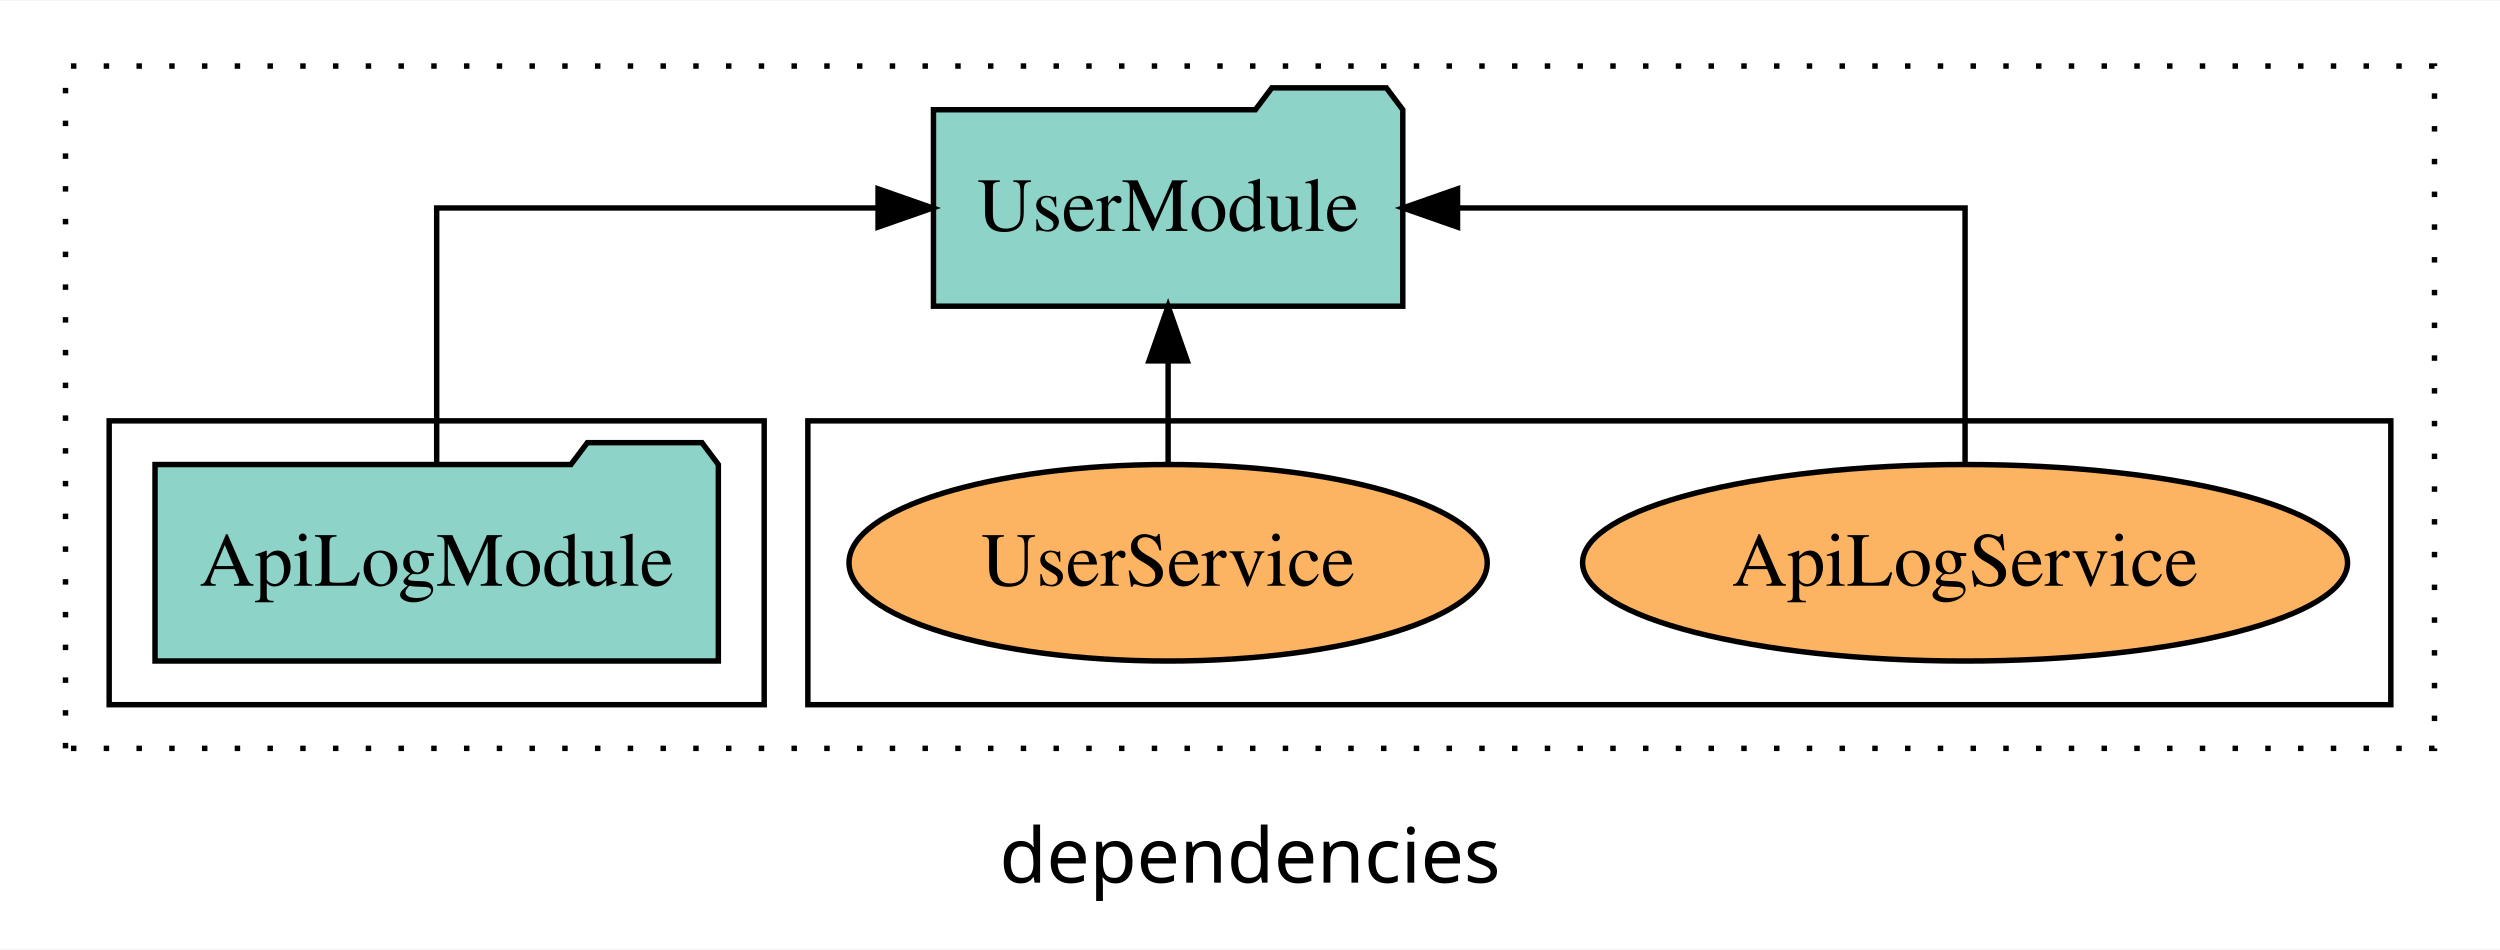
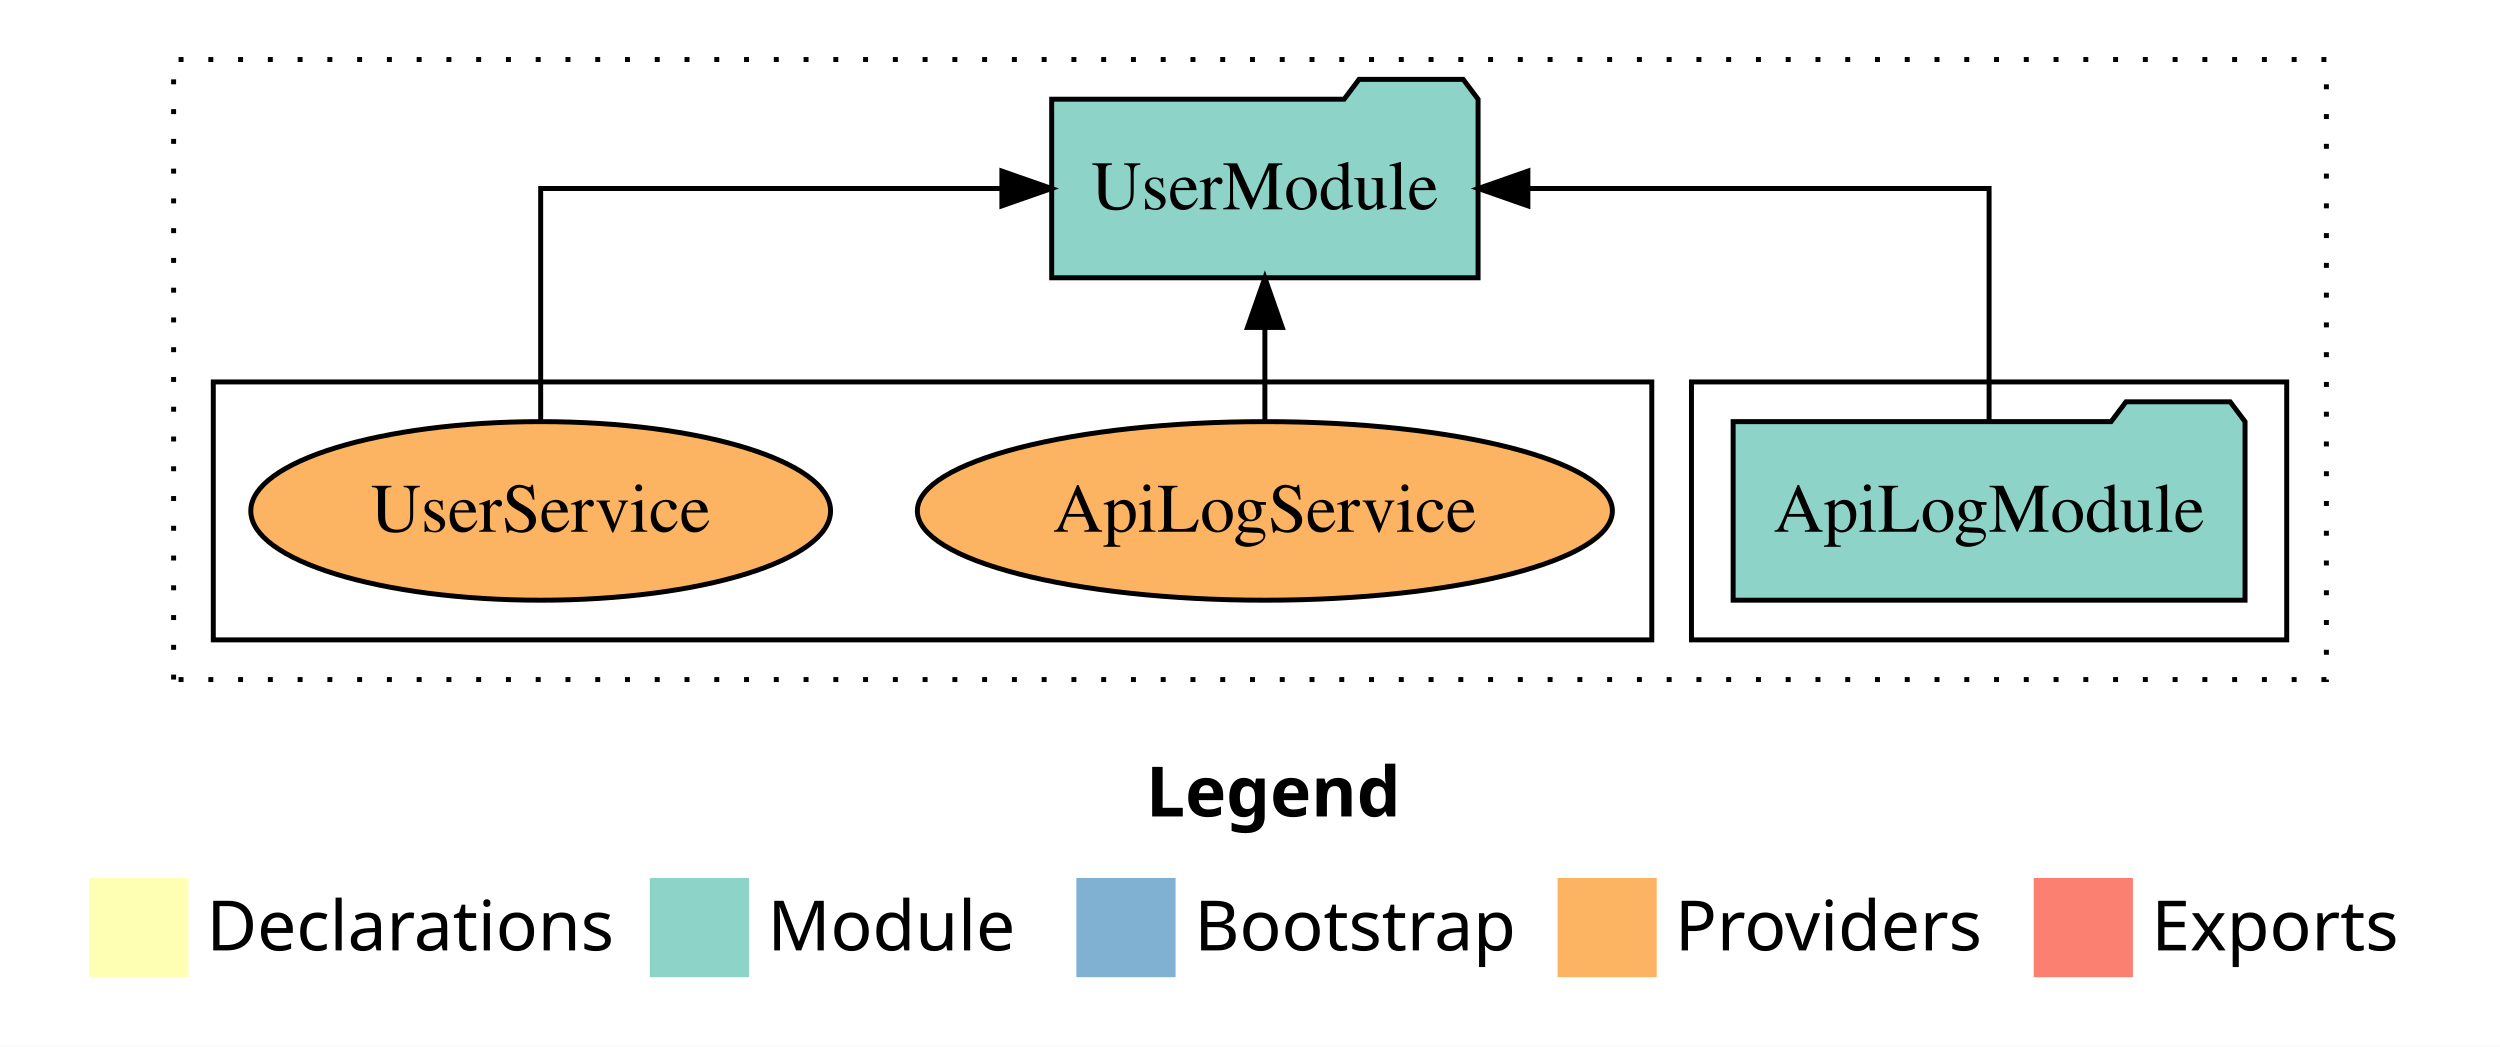
- <svg xmlns="http://www.w3.org/2000/svg" width="458pt" height="174pt" viewBox="0.00 0.00 458.00 173.80">
-   <g id="graph0" class="graph" transform="scale(1 1) rotate(0) translate(4 169.8)">
-     <polygon fill="white" stroke="transparent" points="-4,4 -4,-169.8 454,-169.8 454,4 -4,4" />
-     <text text-anchor="middle" x="225" y="-8.2" font-family="sans-serif" font-size="14.00">dependencies</text>
+ <svg xmlns="http://www.w3.org/2000/svg" width="504pt" height="211pt" viewBox="0.00 0.00 504.00 211.00">
+   <g id="graph0" class="graph" transform="scale(1 1) rotate(0) translate(4 207)">
+     <polygon fill="white" stroke="transparent" points="-4,4 -4,-207 500,-207 500,4 -4,4" />
+     <text text-anchor="start" x="227.01" y="-42.4" font-family="Times-12" font-weight="bold" font-size="14.00">Legend</text>
+     <polygon fill="#ffffb3" stroke="transparent" points="14,-10 14,-30 34,-30 34,-10 14,-10" />
+     <text text-anchor="start" x="37.63" y="-15.4" font-family="Times-12" font-size="14.00">  Declarations</text>
+     <polygon fill="#8dd3c7" stroke="transparent" points="127,-10 127,-30 147,-30 147,-10 127,-10" />
+     <text text-anchor="start" x="150.73" y="-15.4" font-family="Times-12" font-size="14.00">  Module</text>
+     <polygon fill="#80b1d3" stroke="transparent" points="213,-10 213,-30 233,-30 233,-10 213,-10" />
+     <text text-anchor="start" x="236.78" y="-15.4" font-family="Times-12" font-size="14.00">  Bootstrap</text>
+     <polygon fill="#fdb462" stroke="transparent" points="310,-10 310,-30 330,-30 330,-10 310,-10" />
+     <text text-anchor="start" x="333.67" y="-15.4" font-family="Times-12" font-size="14.00">  Providers</text>
+     <polygon fill="#fb8072" stroke="transparent" points="406,-10 406,-30 426,-30 426,-10 406,-10" />
+     <text text-anchor="start" x="429.73" y="-15.4" font-family="Times-12" font-size="14.00">  Exports</text>
    <g id="clust1" class="cluster">
-       <polygon fill="none" stroke="black" stroke-dasharray="1,5" points="8,-32.8 8,-157.8 442,-157.8 442,-32.8 8,-32.8" />
+       <polygon fill="none" stroke="black" stroke-dasharray="1,5" points="31,-70 31,-195 465,-195 465,-70 31,-70" />
+     </g>
+     <g id="clust3" class="cluster">
+       <polygon fill="none" stroke="black" points="337,-78 337,-130 457,-130 457,-78 337,-78" />
    </g>
    <g id="clust6" class="cluster">
-       <polygon fill="none" stroke="black" points="144,-40.8 144,-92.8 434,-92.8 434,-40.8 144,-40.8" />
-     </g>
-     <g id="clust3" class="cluster">
-       <polygon fill="none" stroke="black" points="16,-40.8 16,-92.8 136,-92.8 136,-40.8 16,-40.8" />
+       <polygon fill="none" stroke="black" points="39,-78 39,-130 329,-130 329,-78 39,-78" />
    </g>
    <g id="node1" class="node">
-       <polygon fill="#8dd3c7" stroke="black" points="127.6,-84.8 124.6,-88.8 103.6,-88.8 100.6,-84.8 24.4,-84.8 24.4,-48.8 127.6,-48.8 127.6,-84.8" />
-       <text text-anchor="middle" x="76" y="-62.6" font-family="Times,serif" font-size="14.00">ApiLogModule</text>
+       <polygon fill="#8dd3c7" stroke="black" points="448.6,-122 445.6,-126 424.6,-126 421.6,-122 345.4,-122 345.4,-86 448.6,-86 448.6,-122" />
+       <text text-anchor="middle" x="397" y="-99.8" font-family="Times,serif" font-size="14.00">ApiLogModule</text>
    </g>
    <g id="node2" class="node">
-       <polygon fill="#8dd3c7" stroke="black" points="252.99,-149.8 249.99,-153.8 228.99,-153.8 225.99,-149.8 167.01,-149.8 167.01,-113.8 252.99,-113.8 252.99,-149.8" />
-       <text text-anchor="middle" x="210" y="-127.6" font-family="Times,serif" font-size="14.00">UserModule</text>
+       <polygon fill="#8dd3c7" stroke="black" points="293.98,-187 290.98,-191 269.98,-191 266.98,-187 208.02,-187 208.02,-151 293.98,-151 293.98,-187" />
+       <text text-anchor="middle" x="251" y="-164.8" font-family="Times,serif" font-size="14.00">UserModule</text>
    </g>
    <g id="edge1" class="edge">
-       <path fill="none" stroke="black" d="M76,-84.91C76,-104.14 76,-131.8 76,-131.8 76,-131.8 156.86,-131.8 156.86,-131.8" />
-       <polygon fill="black" stroke="black" points="156.86,-135.3 166.86,-131.8 156.86,-128.3 156.86,-135.3" />
+       <path fill="none" stroke="black" d="M397,-122.11C397,-141.34 397,-169 397,-169 397,-169 304.02,-169 304.02,-169" />
+       <polygon fill="black" stroke="black" points="304.02,-165.5 294.02,-169 304.02,-172.5 304.02,-165.5" />
    </g>
    <g id="node3" class="node">
-       <ellipse fill="#fdb462" stroke="black" cx="356" cy="-66.8" rx="70.07" ry="18" />
-       <text text-anchor="middle" x="356" y="-62.6" font-family="Times,serif" font-size="14.00">ApiLogService</text>
+       <ellipse fill="#fdb462" stroke="black" cx="251" cy="-104" rx="70.06" ry="18" />
+       <text text-anchor="middle" x="251" y="-99.8" font-family="Times,serif" font-size="14.00">ApiLogService</text>
    </g>
    <g id="edge2" class="edge">
-       <path fill="none" stroke="black" d="M356,-84.91C356,-104.14 356,-131.8 356,-131.8 356,-131.8 263.02,-131.8 263.02,-131.8" />
-       <polygon fill="black" stroke="black" points="263.02,-128.3 253.02,-131.8 263.02,-135.3 263.02,-128.3" />
+       <path fill="none" stroke="black" d="M251,-122.11C251,-122.11 251,-140.99 251,-140.99" />
+       <polygon fill="black" stroke="black" points="247.5,-140.99 251,-150.99 254.5,-140.99 247.5,-140.99" />
    </g>
    <g id="node4" class="node">
-       <ellipse fill="#fdb462" stroke="black" cx="210" cy="-66.8" rx="58.46" ry="18" />
-       <text text-anchor="middle" x="210" y="-62.6" font-family="Times,serif" font-size="14.00">UserService</text>
+       <ellipse fill="#fdb462" stroke="black" cx="105" cy="-104" rx="58.44" ry="18" />
+       <text text-anchor="middle" x="105" y="-99.8" font-family="Times,serif" font-size="14.00">UserService</text>
    </g>
    <g id="edge3" class="edge">
-       <path fill="none" stroke="black" d="M210,-84.91C210,-84.91 210,-103.79 210,-103.79" />
-       <polygon fill="black" stroke="black" points="206.5,-103.79 210,-113.79 213.5,-103.79 206.5,-103.79" />
+       <path fill="none" stroke="black" d="M105,-122.11C105,-141.34 105,-169 105,-169 105,-169 197.98,-169 197.98,-169" />
+       <polygon fill="black" stroke="black" points="197.98,-172.5 207.98,-169 197.98,-165.5 197.98,-172.5" />
    </g>
  </g>
</svg>
